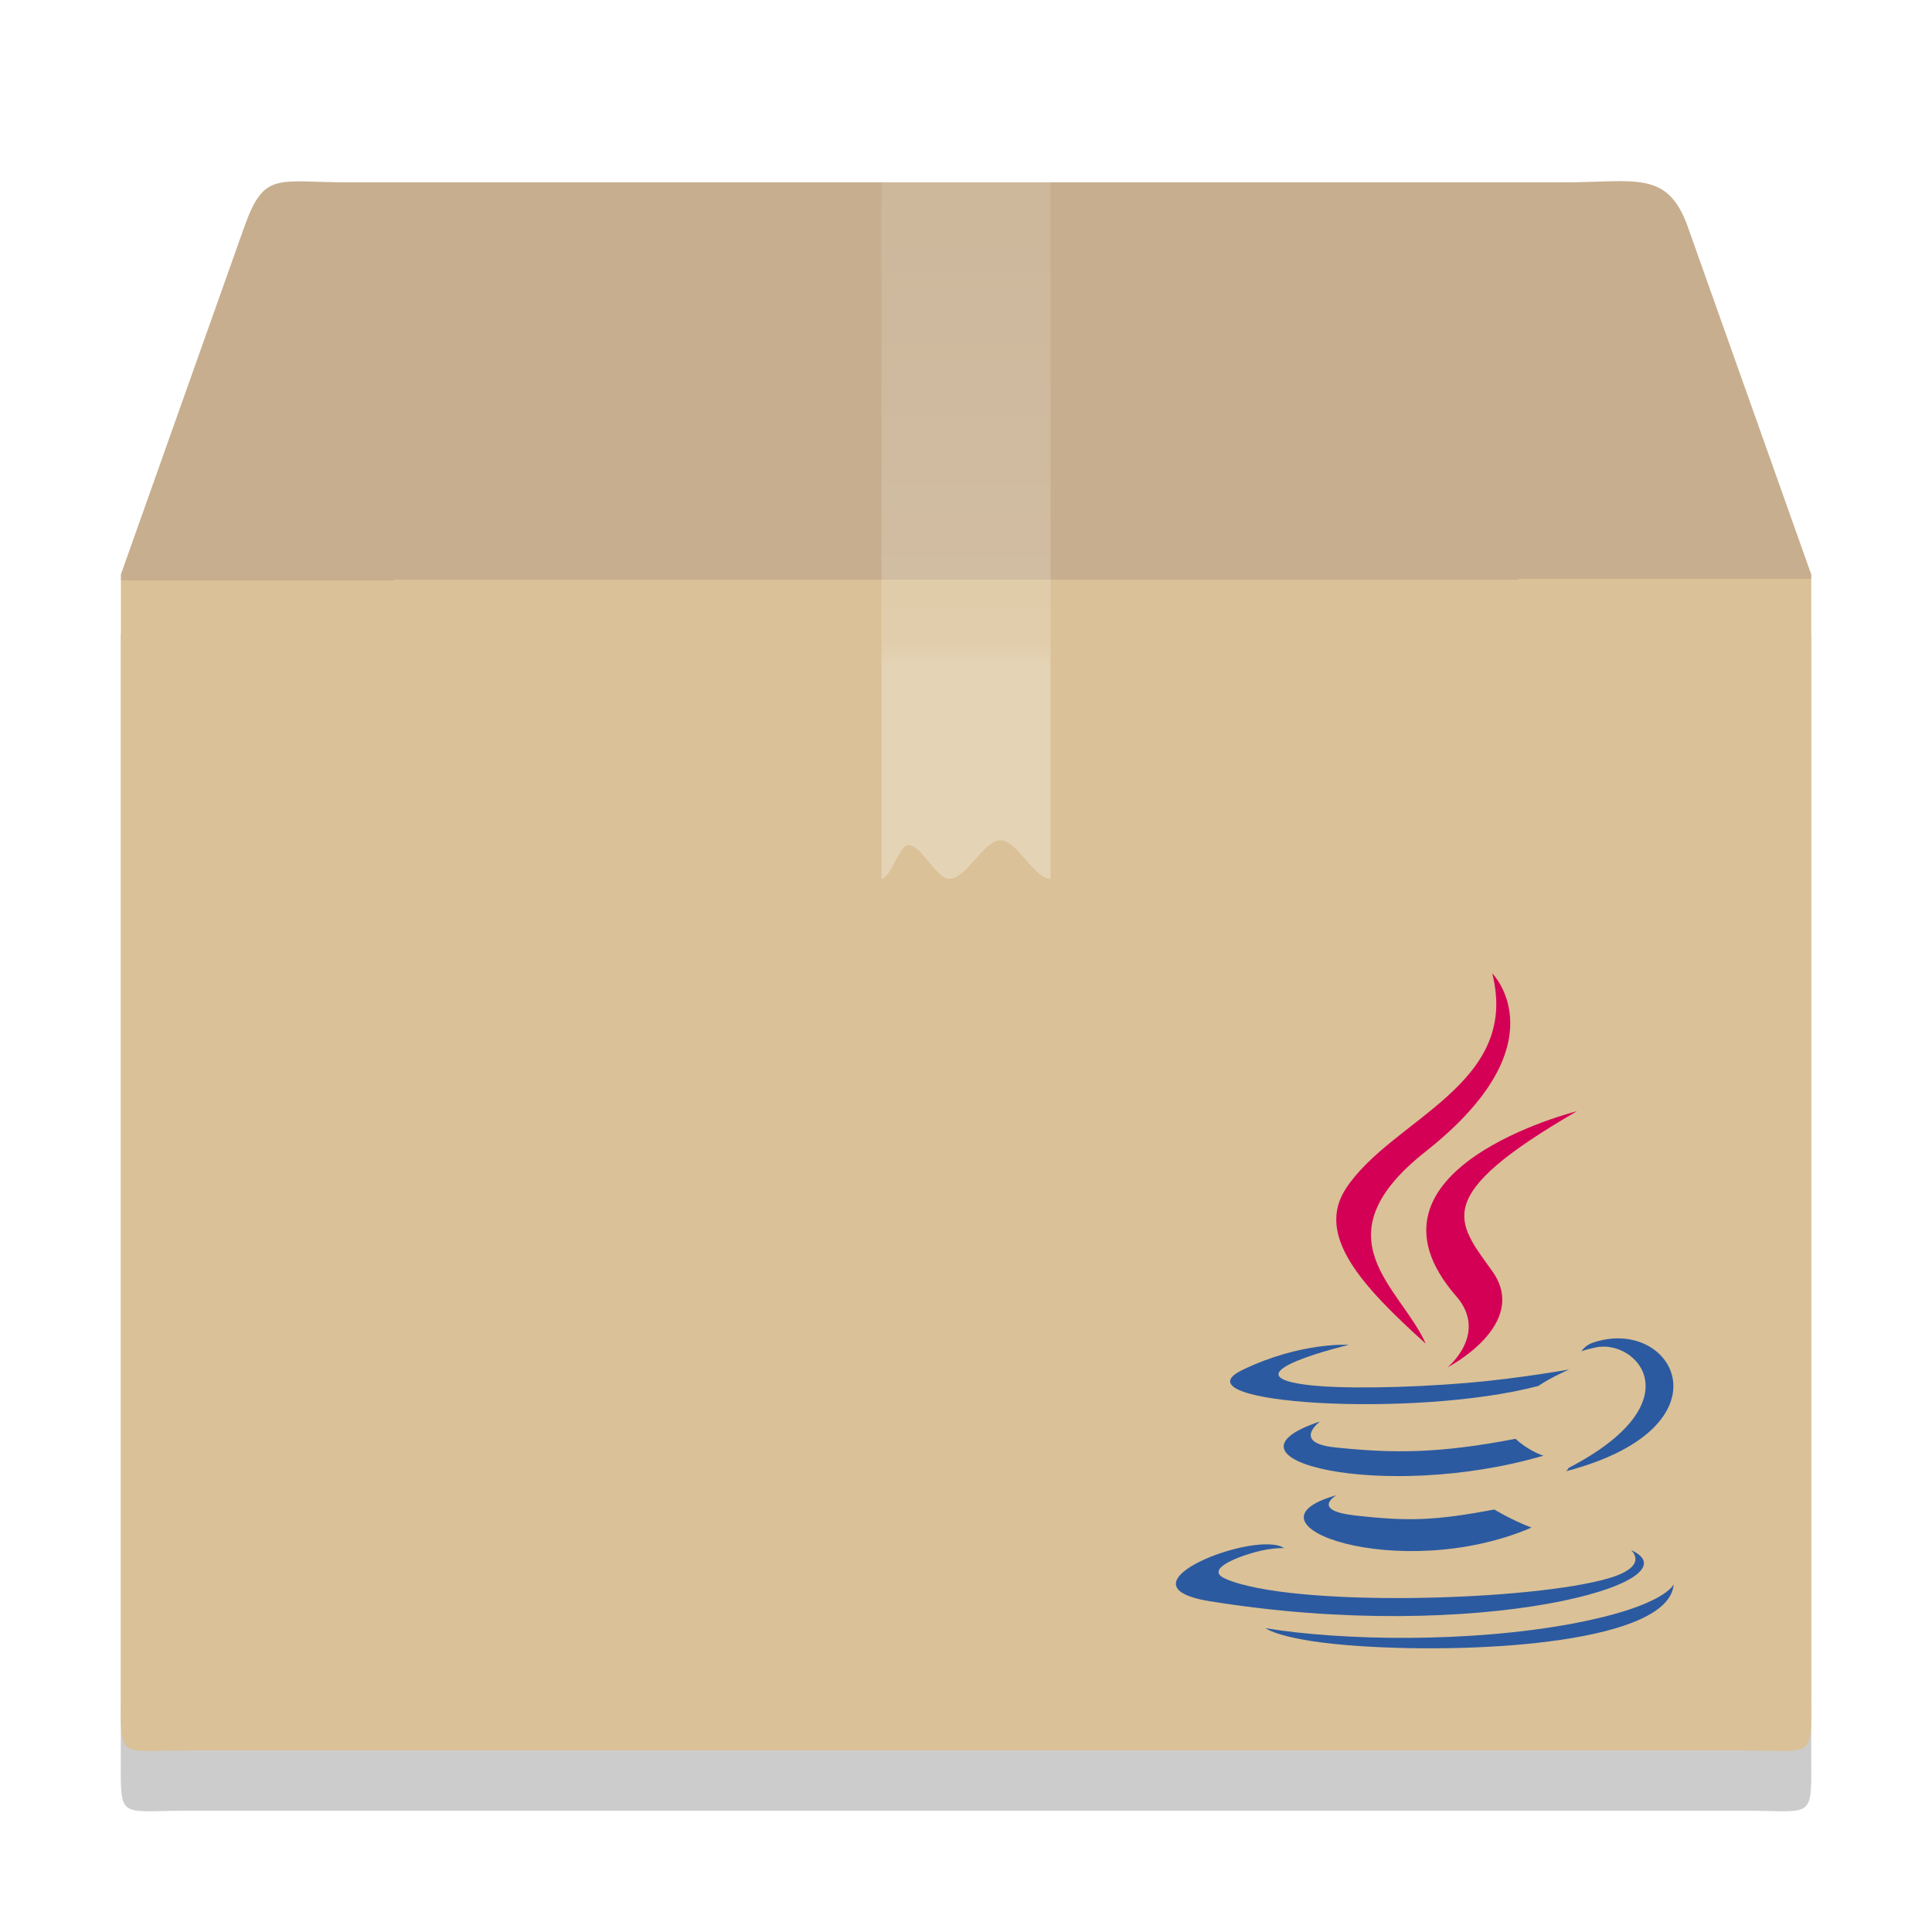
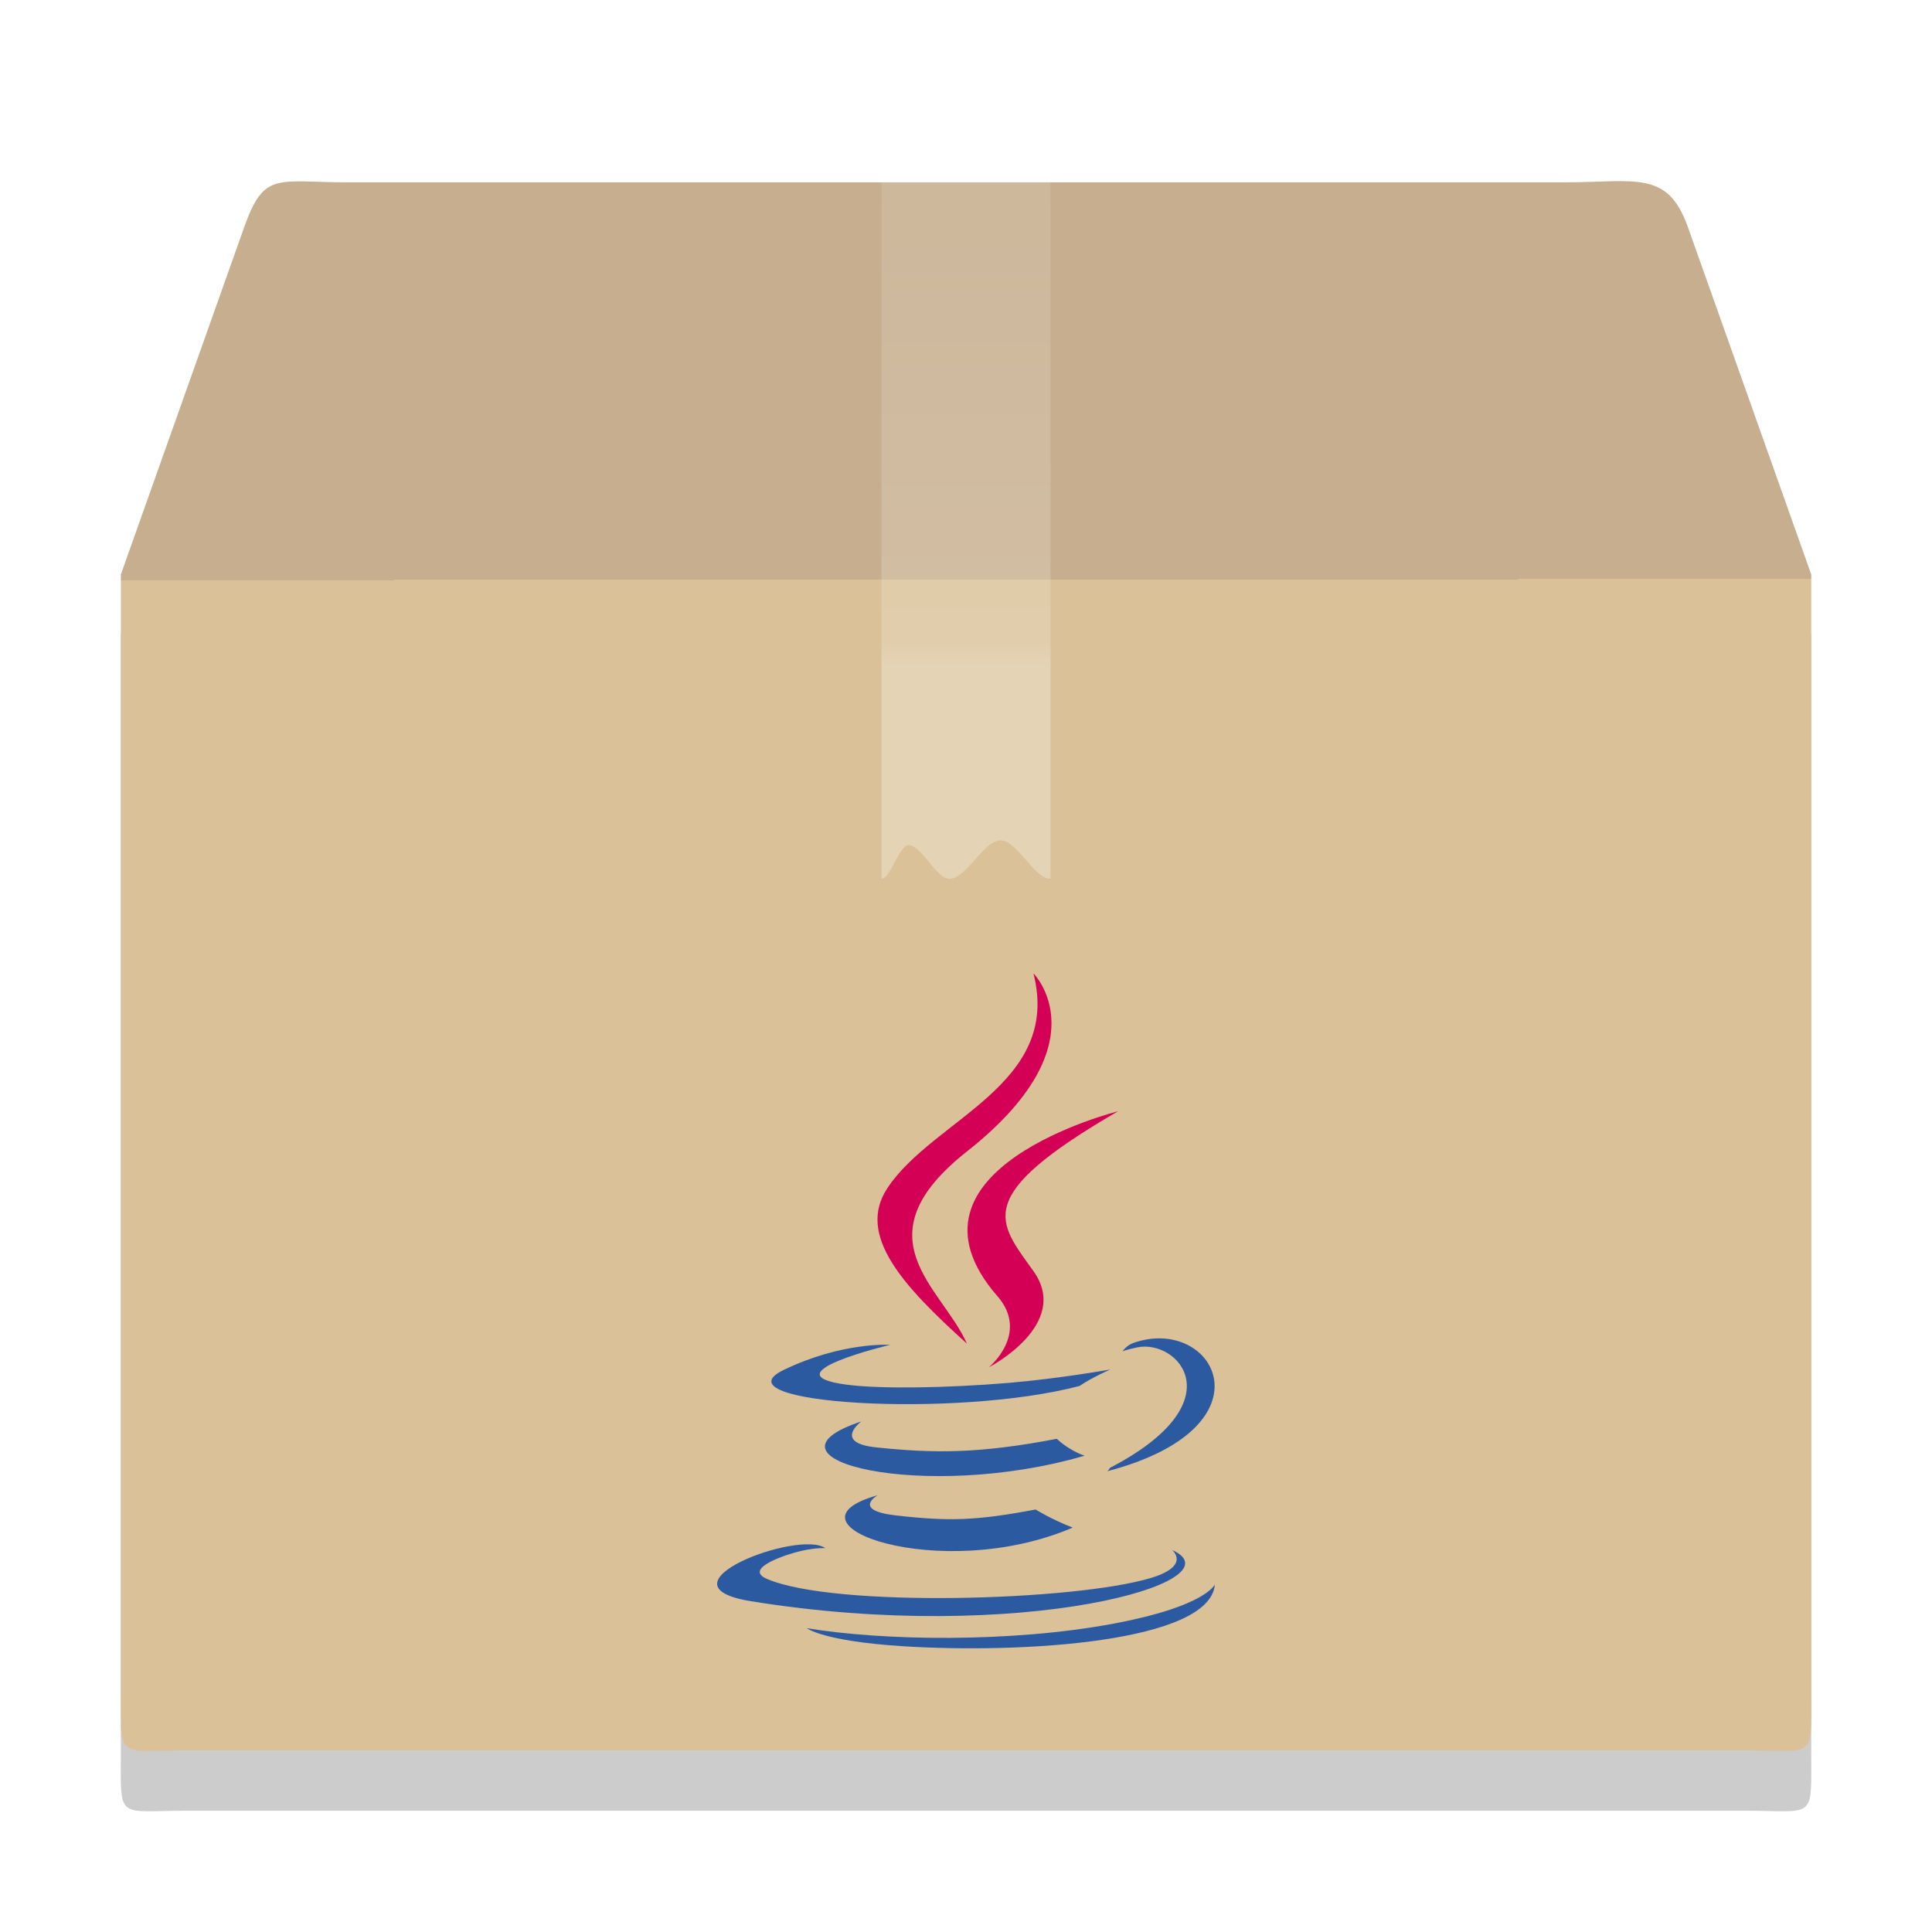
<svg xmlns="http://www.w3.org/2000/svg" xmlns:xlink="http://www.w3.org/1999/xlink" height="32" version="1" viewBox="0 0 32 32" width="32" id="svg97">
  <defs id="defs75">
    <linearGradient id="linearGradient4728">
      <stop id="stop4720" stop-color="#dac196" offset="0" style="stop-color:#c7ae8e;stop-opacity:1" />
      <stop id="stop4722" stop-color="#c7ae8e" offset="0.231" />
      <stop id="stop4724" stop-color="#dac197" offset="0.231" />
      <stop id="stop4726" stop-color="#b19974" offset="1" style="stop-color:#dac197;stop-opacity:1" />
    </linearGradient>
    <linearGradient id="f">
      <stop offset="0" stop-color="#997543" id="stop4" />
      <stop offset=".239" stop-color="#715d43" id="stop6" />
      <stop offset=".276" stop-color="#7b6241" id="stop8" />
      <stop offset="1" stop-color="#604c31" id="stop10" />
    </linearGradient>
    <linearGradient id="g">
      <stop offset="0" id="stop13" />
      <stop offset="1" stop-opacity="0" id="stop15" />
    </linearGradient>
    <linearGradient id="a">
      <stop offset="0" stop-color="#fff" id="stop18" />
      <stop offset=".084" stop-color="#fff" stop-opacity=".235" id="stop20" />
      <stop offset=".951" stop-color="#fff" stop-opacity=".157" id="stop22" />
      <stop offset="1" stop-color="#fff" stop-opacity=".392" id="stop24" />
    </linearGradient>
    <linearGradient id="b">
      <stop offset="0" stop-color="#fff" id="stop27" />
      <stop offset=".036" stop-color="#fff" stop-opacity=".235" id="stop29" />
      <stop offset=".951" stop-color="#fff" stop-opacity=".157" id="stop31" />
      <stop offset="1" stop-color="#fff" stop-opacity=".392" id="stop33" />
    </linearGradient>
    <linearGradient id="c">
      <stop offset="0" stop-color="#fff" id="stop36" />
      <stop offset=".302" stop-color="#fff" id="stop38" />
      <stop offset=".344" stop-color="#fff" stop-opacity=".643" id="stop40" />
      <stop offset="1" stop-color="#fff" stop-opacity=".391" id="stop42" />
    </linearGradient>
    <linearGradient id="e">
      <stop offset="0" stop-color="#dac196" id="stop45" />
      <stop offset="0.231" stop-color="#c7ae8e" id="stop47" />
      <stop offset="0.231" stop-color="#dac197" id="stop49" />
      <stop offset="1" stop-color="#b19974" id="stop51" />
    </linearGradient>
    <linearGradient id="h">
      <stop offset="0" stop-opacity="0" id="stop54" />
      <stop offset=".5" id="stop56" />
      <stop offset="1" stop-opacity="0" id="stop58" />
    </linearGradient>
    <linearGradient id="d">
      <stop offset="0" stop-color="#fff" stop-opacity="0" id="stop61" />
      <stop offset="1" stop-color="#fff" stop-opacity="0" id="stop63" />
    </linearGradient>
    <linearGradient gradientTransform="matrix(1.05405,0,0,0.21622,126.703,171.31)" gradientUnits="userSpaceOnUse" xlink:href="#a" id="p" x1="24" x2="24" y1="7.347" y2="43" />
    <linearGradient gradientTransform="matrix(1.05405,0,0,0.7027,126.703,176.635)" gradientUnits="userSpaceOnUse" xlink:href="#b" id="o" x1="24" x2="24" y1="5.564" y2="43" />
    <linearGradient gradientTransform="matrix(0.7,0,0,0.8245227,127.2,175.4161)" gradientUnits="userSpaceOnUse" xlink:href="#c" id="n" x1="26" x2="26" y1="22" y2="8" />
    <linearGradient gradientTransform="matrix(1.28223,0,0,1.17469,121.93,157.697)" gradientUnits="userSpaceOnUse" xlink:href="#d" id="m" x1="23.452" x2="43.007" y1="30.555" y2="45.934" />
    <linearGradient gradientTransform="matrix(0.8755336,0,0,1.123743,123.4676,164.8525)" gradientUnits="userSpaceOnUse" xlink:href="#linearGradient4728" id="l" x1="23.359" x2="23.371" y1="15.934" y2="38.453" />
    <linearGradient gradientTransform="translate(128,163)" gradientUnits="userSpaceOnUse" xlink:href="#f" id="q" x1="15.464" x2="15.464" y1="7.976" y2="45.042" />
    <radialGradient cx="5" cy="41.5" fx="5" fy="41.5" gradientTransform="matrix(0.4012,0,0,1.2,169.994,-254.8)" gradientUnits="userSpaceOnUse" xlink:href="#g" id="k" r="5" />
    <linearGradient gradientTransform="matrix(1.74414,0,0,1.0909,111.07,160.818)" gradientUnits="userSpaceOnUse" xlink:href="#h" id="j" x1="17.554" x2="17.554" y1="46" y2="35" />
    <radialGradient cx="5" cy="41.5" fx="5" fy="41.5" gradientTransform="matrix(0.4012,0,0,1.2,-134.006,-254.8)" gradientUnits="userSpaceOnUse" xlink:href="#g" id="i" r="5" />
    <linearGradient gradientTransform="matrix(1.250762,0,0,1.555952,75.58321,130.0539)" gradientUnits="userSpaceOnUse" xlink:href="#e" id="l-7" x1="23.359" x2="23.371" y1="15.934" y2="38.453" />
  </defs>
  <g transform="translate(-128,-179)" id="g95">
    <path d="m 133.765,183.02 h 20.142 c 1.176,0 1.705,-0.207 2.043,0.722 l 2.05,5.773 V 208.041 c 0,1.121 0.07,0.95 -1.106,0.95 H 131.106 c -1.176,0 -1.105,0.171 -1.105,-0.95 v -18.527 l 2.05,-5.773 c 0.328,-0.909 0.539,-0.722 1.714,-0.722 z" display="block" overflow="visible" style="display:block;overflow:visible;opacity:0.2;fill:#000000;fill-opacity:1;stroke-width:0.702;marker:none" id="path83-5" />
    <path d="m 133.765,182.02 h 20.142 c 1.176,0 1.705,-0.207 2.043,0.722 l 2.05,5.773 v 18.527 c 0,1.121 0.07,0.95 -1.106,0.95 h -25.787 c -1.176,0 -1.105,0.171 -1.105,-0.95 v -18.527 l 2.05,-5.773 c 0.328,-0.909 0.539,-0.722 1.714,-0.722 z" display="block" overflow="visible" style="display:block;overflow:visible;fill:url(#l);stroke-width:0.702;marker:none" id="path83" />
    <path d="m 142.6,182.012 h 2.8 v 11.543 c -0.276,0 -0.551,-0.636 -0.827,-0.636 -0.282,0 -0.564,0.636 -0.847,0.636 -0.227,0 -0.454,-0.557 -0.681,-0.557 -0.148,0 -0.297,0.557 -0.445,0.557 z" overflow="visible" style="overflow:visible;opacity:0.3;fill:url(#n);stroke-width:0.76;marker:none" id="path87" />
-     <g id="g1327" style="fill:#d40055">
-       <path d="m 152.119,200.468 c 0.539,0.621 -0.142,1.179 -0.142,1.179 0,0 1.369,-0.707 0.74,-1.592 -0.587,-0.825 -1.038,-1.235 1.4,-2.649 0,0 -3.827,0.956 -1.999,3.062" fill="#e76f00" id="path1208" style="stroke-width:0.032;fill:#d40055" />
-       <path d="m 152.717,195.123 c 0,0 1.161,1.162 -1.102,2.948 -1.815,1.433 -0.414,2.25 -7.5e-4,3.184 -1.059,-0.956 -1.837,-1.797 -1.315,-2.58 0.765,-1.149 2.886,-1.707 2.417,-3.552" fill="#e76f00" id="path1216" style="stroke-width:0.032;fill:#d40055" />
-     </g>
-     <g id="g1251" style="fill:#2c5aa0">
-       <path d="m 150.132,203.768 c 0,0 -0.427,0.248 0.304,0.332 0.886,0.101 1.338,0.087 2.315,-0.098 0,0 0.257,0.161 0.615,0.3 -2.188,0.938 -4.952,-0.054 -3.234,-0.535" fill="#5382a1" id="path1204" style="stroke-width:0.032;fill:#2c5aa0" />
-       <path d="m 149.864,202.544 c 0,0 -0.479,0.355 0.253,0.43 0.946,0.098 1.693,0.106 2.986,-0.143 0,0 0.179,0.181 0.46,0.28 -2.646,0.774 -5.593,0.061 -3.699,-0.567" fill="#5382a1" id="path1206" style="stroke-width:0.032;fill:#2c5aa0" />
-       <path d="m 155.013,204.673 c 0,0 0.316,0.26 -0.348,0.462 -1.263,0.383 -5.257,0.498 -6.367,0.015 -0.399,-0.174 0.349,-0.414 0.584,-0.465 0.245,-0.053 0.386,-0.043 0.386,-0.043 -0.444,-0.312 -2.867,0.614 -1.231,0.879 4.462,0.724 8.133,-0.326 6.976,-0.848" fill="#5382a1" id="path1210" style="stroke-width:0.032;fill:#2c5aa0" />
-       <path d="m 150.337,201.276 c 0,0 -2.032,0.483 -0.719,0.658 0.554,0.074 1.658,0.057 2.687,-0.029 0.841,-0.071 1.685,-0.222 1.685,-0.222 0,0 -0.296,0.127 -0.511,0.273 -2.063,0.543 -6.048,0.29 -4.901,-0.265 0.97,-0.469 1.759,-0.416 1.759,-0.416" fill="#5382a1" id="path1212" style="stroke-width:0.032;fill:#2c5aa0" />
-       <path d="m 153.982,203.313 c 2.097,-1.09 1.128,-2.137 0.451,-1.996 -0.166,0.035 -0.24,0.064 -0.24,0.064 0,0 0.062,-0.097 0.179,-0.138 1.339,-0.471 2.369,1.388 -0.432,2.125 0,3e-5 0.032,-0.029 0.042,-0.055" fill="#5382a1" id="path1214" style="stroke-width:0.032;fill:#2c5aa0" />
-       <path d="m 150.543,206.266 c 2.013,0.129 5.104,-0.071 5.178,-1.024 0,0 -0.141,0.361 -1.664,0.648 -1.718,0.323 -3.837,0.286 -5.094,0.078 3e-5,-3e-5 0.257,0.213 1.58,0.298" fill="#5382a1" id="path1218" style="stroke-width:0.032;fill:#2c5aa0" />
+     <g id="g362" transform="translate(-7.598748)">
+       <g id="g1327" style="fill:#d40055">
+         <path d="m 152.119,200.468 c 0.539,0.621 -0.142,1.179 -0.142,1.179 0,0 1.369,-0.707 0.74,-1.592 -0.587,-0.825 -1.038,-1.235 1.4,-2.649 0,0 -3.827,0.956 -1.999,3.062" fill="#e76f00" id="path1208" style="fill:#d40055;stroke-width:0.032" />
+         <path d="m 152.717,195.123 c 0,0 1.161,1.162 -1.102,2.948 -1.815,1.433 -0.414,2.25 -7.5e-4,3.184 -1.059,-0.956 -1.837,-1.797 -1.315,-2.58 0.765,-1.149 2.886,-1.707 2.417,-3.552" fill="#e76f00" id="path1216" style="fill:#d40055;stroke-width:0.032" />
+       </g>
+       <g id="g1251" style="fill:#2c5aa0">
+         <path d="m 150.132,203.768 c 0,0 -0.427,0.248 0.304,0.332 0.886,0.101 1.338,0.087 2.315,-0.098 0,0 0.257,0.161 0.615,0.3 -2.188,0.938 -4.952,-0.054 -3.234,-0.535" fill="#5382a1" id="path1204" style="fill:#2c5aa0;stroke-width:0.032" />
+         <path d="m 149.864,202.544 c 0,0 -0.479,0.355 0.253,0.43 0.946,0.098 1.693,0.106 2.986,-0.143 0,0 0.179,0.181 0.46,0.28 -2.646,0.774 -5.593,0.061 -3.699,-0.567" fill="#5382a1" id="path1206" style="fill:#2c5aa0;stroke-width:0.032" />
+         <path d="m 155.013,204.673 c 0,0 0.316,0.26 -0.348,0.462 -1.263,0.383 -5.257,0.498 -6.367,0.015 -0.399,-0.174 0.349,-0.414 0.584,-0.465 0.245,-0.053 0.386,-0.043 0.386,-0.043 -0.444,-0.312 -2.867,0.614 -1.231,0.879 4.462,0.724 8.133,-0.326 6.976,-0.848" fill="#5382a1" id="path1210" style="fill:#2c5aa0;stroke-width:0.032" />
+         <path d="m 150.337,201.276 c 0,0 -2.032,0.483 -0.719,0.658 0.554,0.074 1.658,0.057 2.687,-0.029 0.841,-0.071 1.685,-0.222 1.685,-0.222 0,0 -0.296,0.127 -0.511,0.273 -2.063,0.543 -6.048,0.29 -4.901,-0.265 0.97,-0.469 1.759,-0.416 1.759,-0.416" fill="#5382a1" id="path1212" style="fill:#2c5aa0;stroke-width:0.032" />
+         <path d="m 153.982,203.313 c 2.097,-1.09 1.128,-2.137 0.451,-1.996 -0.166,0.035 -0.24,0.064 -0.24,0.064 0,0 0.062,-0.097 0.179,-0.138 1.339,-0.471 2.369,1.388 -0.432,2.125 0,3e-5 0.032,-0.029 0.042,-0.055" fill="#5382a1" id="path1214" style="fill:#2c5aa0;stroke-width:0.032" />
+         <path d="m 150.543,206.266 c 2.013,0.129 5.104,-0.071 5.178,-1.024 0,0 -0.141,0.361 -1.664,0.648 -1.718,0.323 -3.837,0.286 -5.094,0.078 3e-5,-3e-5 0.257,0.213 1.58,0.298" fill="#5382a1" id="path1218" style="fill:#2c5aa0;stroke-width:0.032" />
+       </g>
    </g>
  </g>
</svg>
